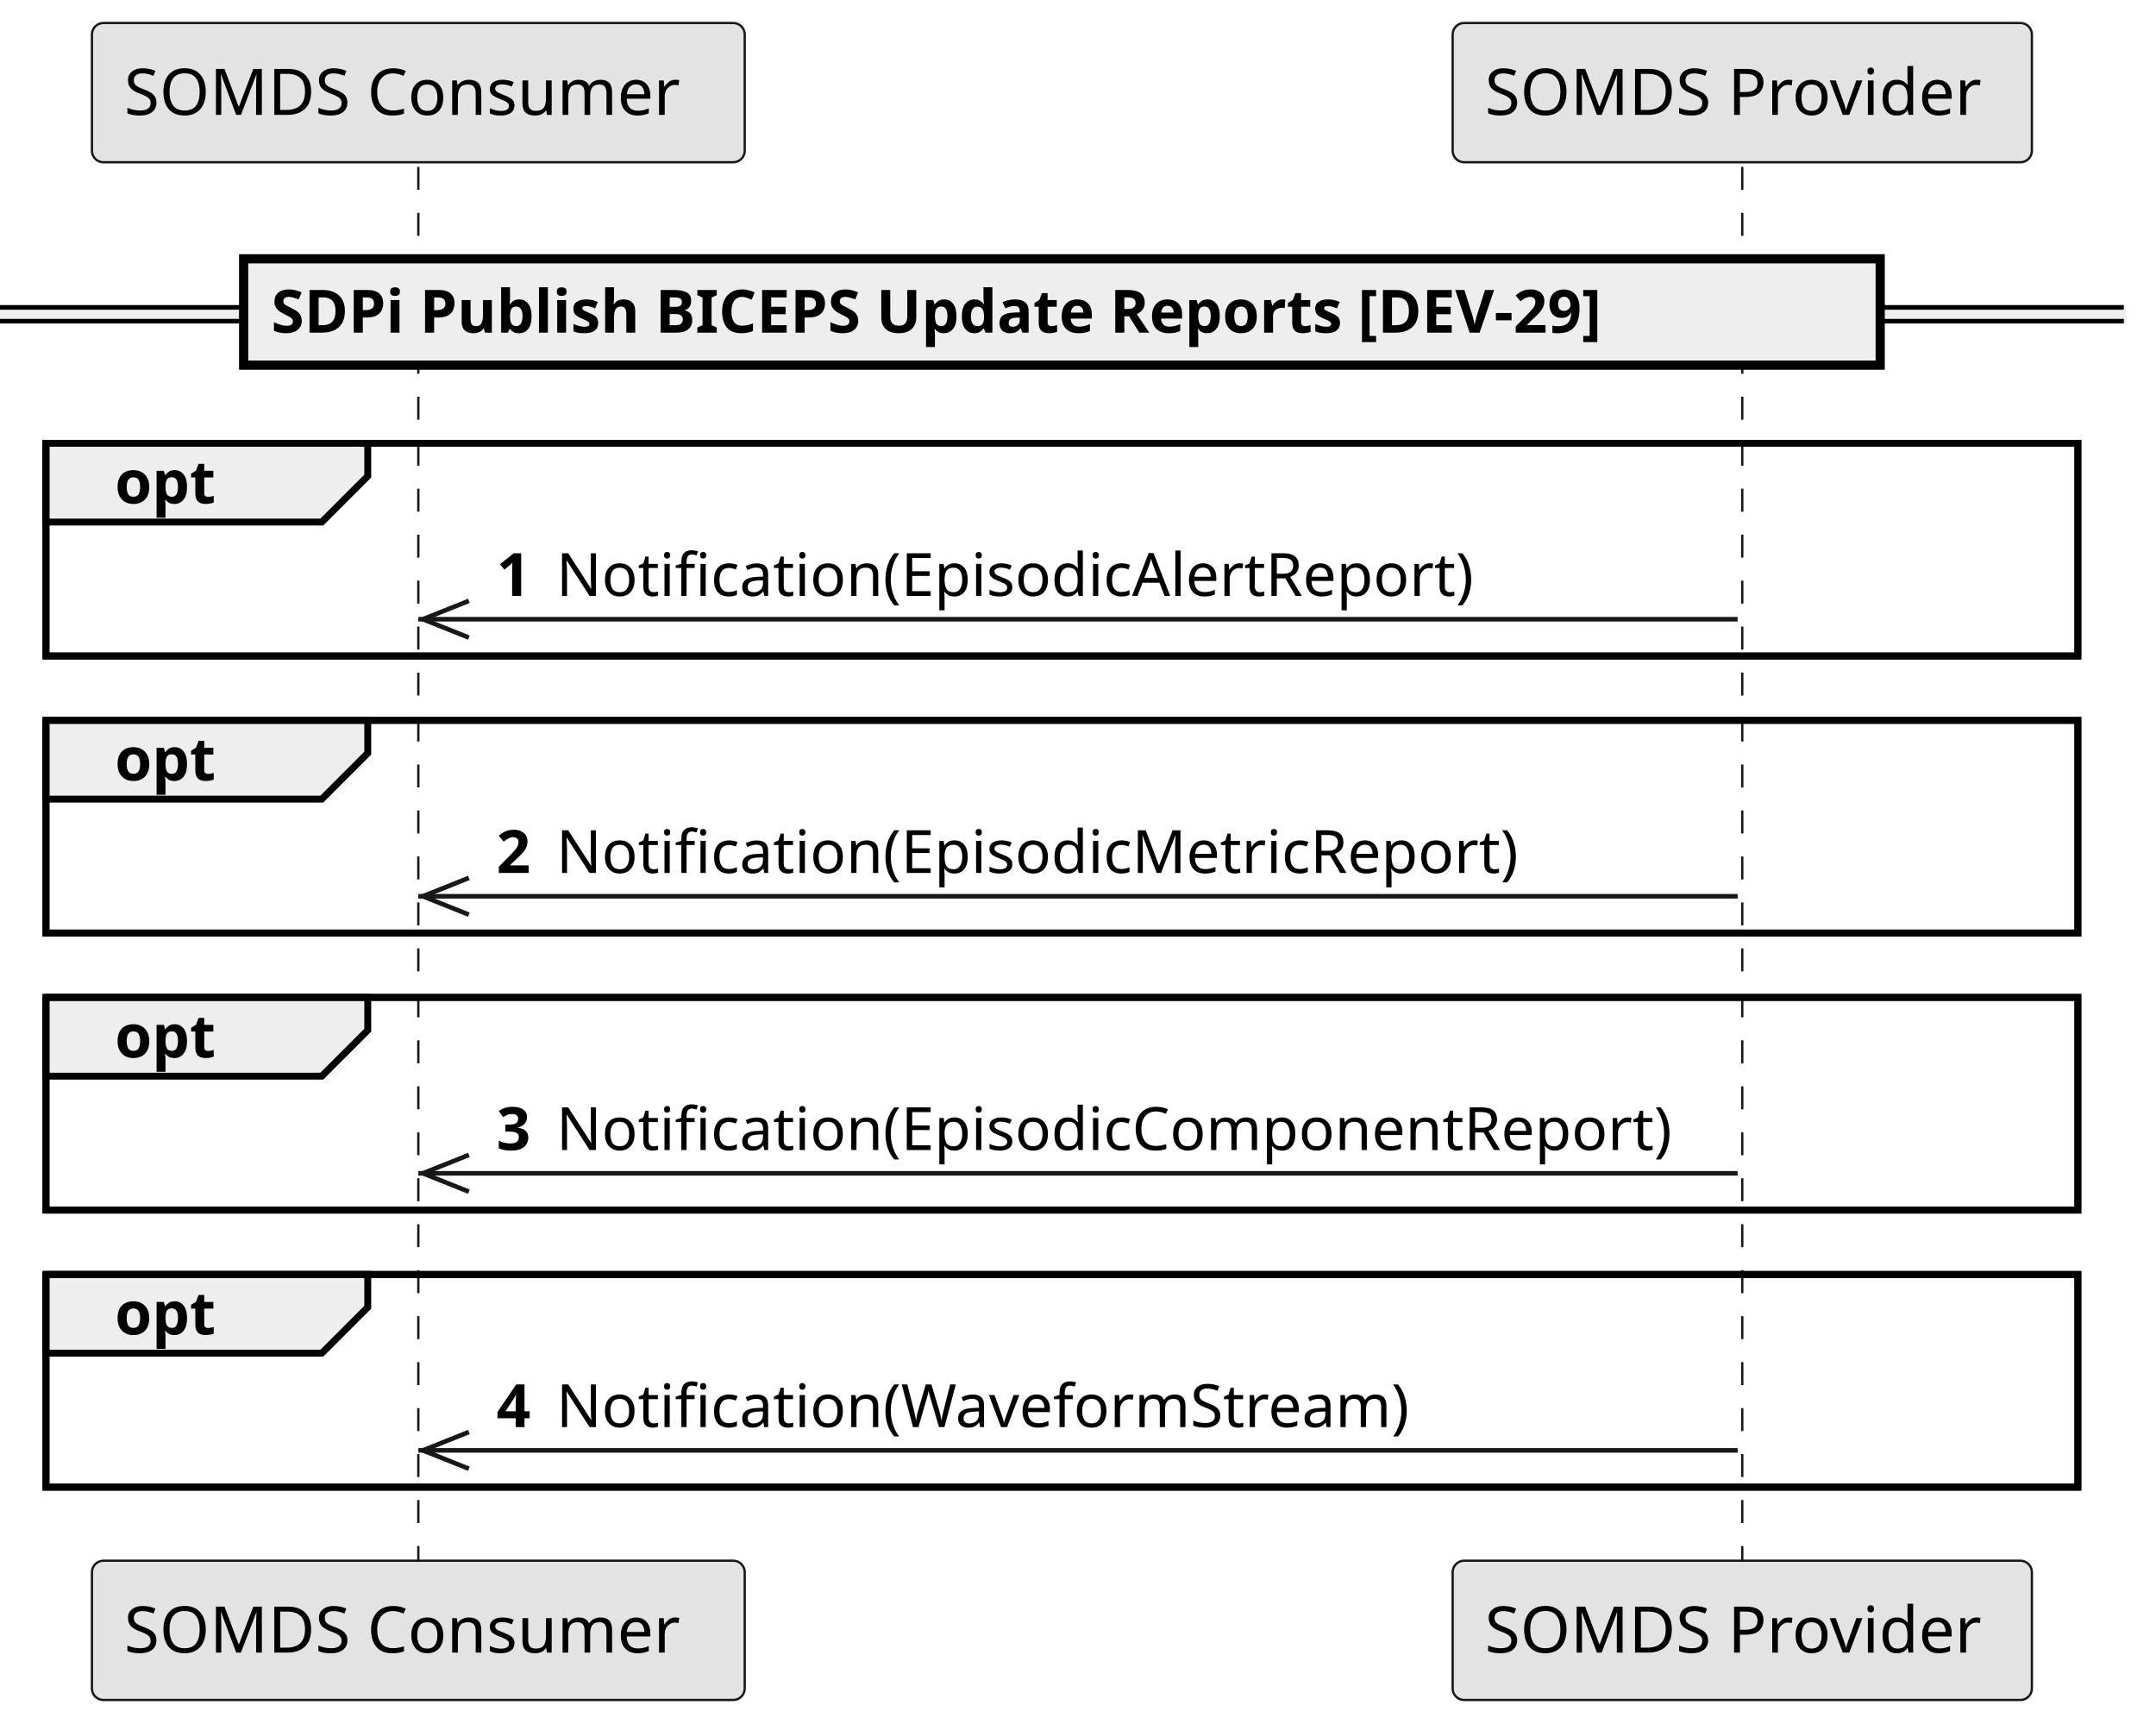
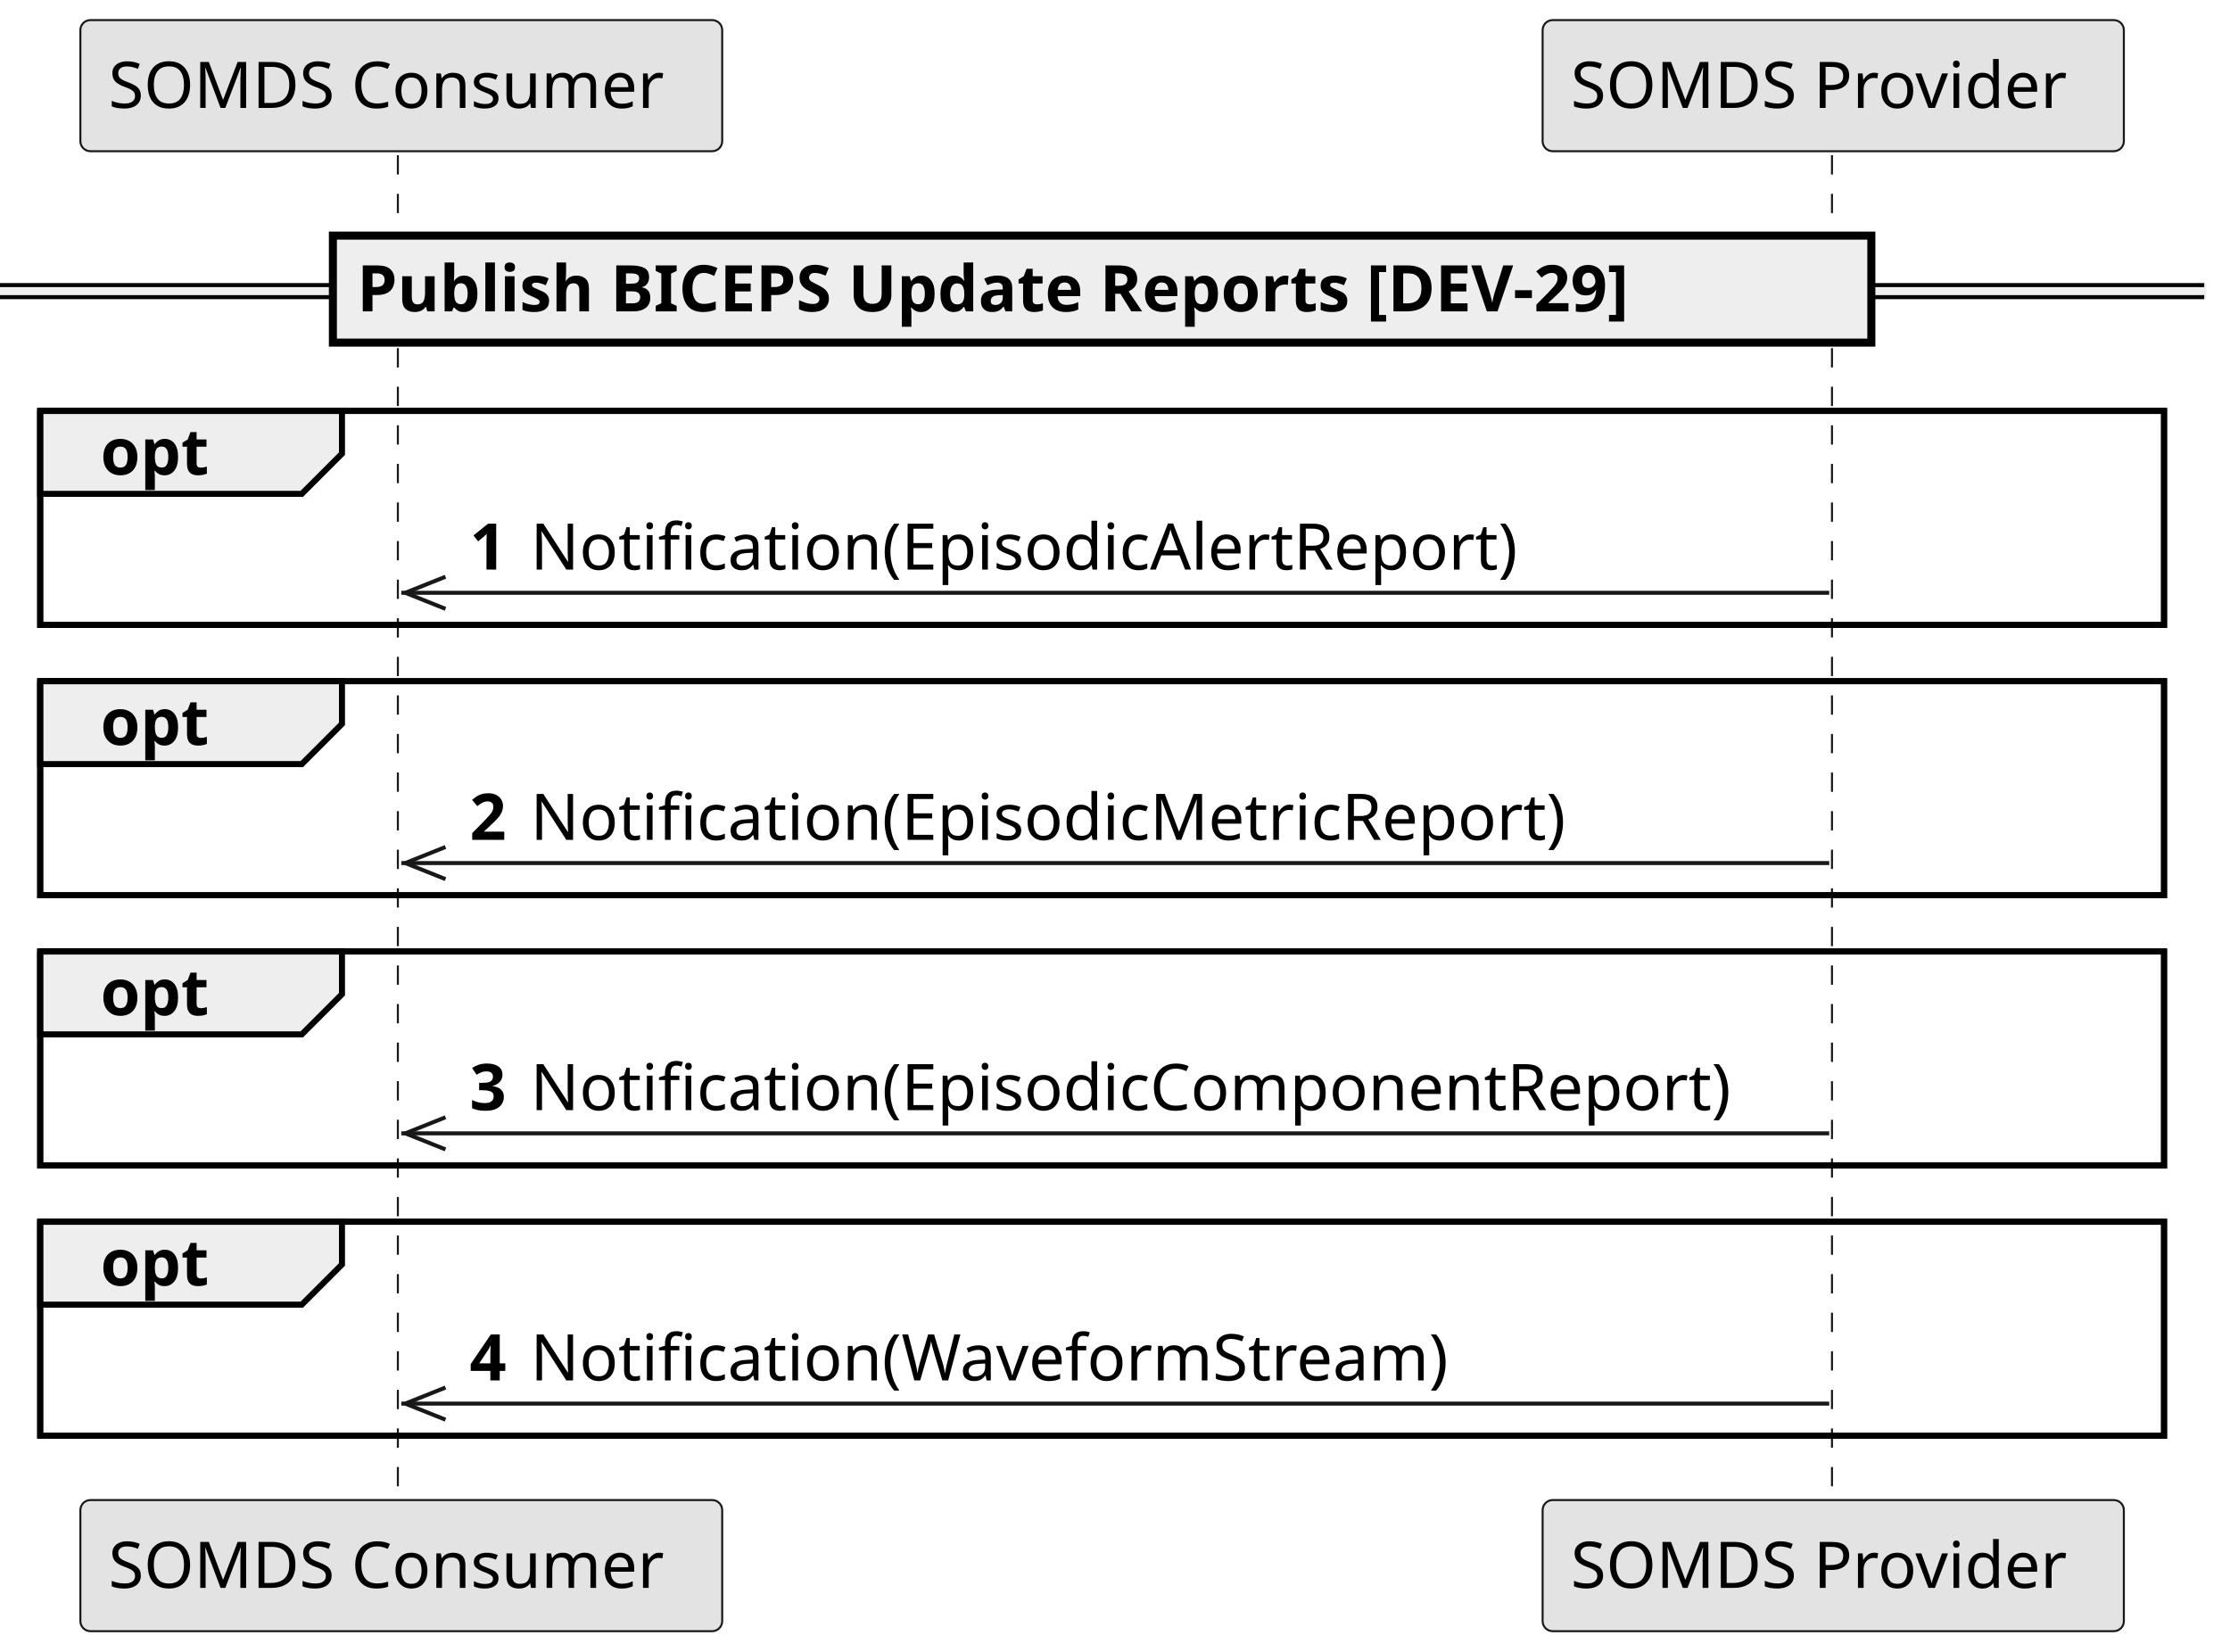
- <svg xmlns="http://www.w3.org/2000/svg" contentStyleType="text/css" height="375px" preserveAspectRatio="none" style="width:469px;height:375px;background:#FFFFFF;" version="1.1" viewBox="0 0 469 375" width="469px" zoomAndPan="magnify">
+ <svg xmlns="http://www.w3.org/2000/svg" contentStyleType="text/css" height="428.125px" preserveAspectRatio="none" style="width:578px;height:428px;background:#FFFFFF;" version="1.1" viewBox="0 0 578 428" width="578.125px" zoomAndPan="magnify">
  <defs />
  <g>
-     <rect fill="none" height="46.266" style="stroke:#000000;stroke-width:1.5;" width="442" x="10" y="96.43" />
-     <rect fill="none" height="46.266" style="stroke:#000000;stroke-width:1.5;" width="442" x="10" y="156.695" />
-     <rect fill="none" height="46.266" style="stroke:#000000;stroke-width:1.5;" width="442" x="10" y="216.961" />
-     <rect fill="none" height="46.266" style="stroke:#000000;stroke-width:1.5;" width="442" x="10" y="277.227" />
-     <line style="stroke:#181818;stroke-width:0.5;stroke-dasharray:5.0,5.0;" x1="91" x2="91" y1="36.297" y2="340.492" />
-     <line style="stroke:#181818;stroke-width:0.5;stroke-dasharray:5.0,5.0;" x1="379" x2="379" y1="36.297" y2="340.492" />
-     <rect fill="#E3E3E3" height="30.297" rx="2.5" ry="2.5" style="stroke:#181818;stroke-width:0.5;" width="142" x="20" y="5" />
-     <text fill="#000000" font-family="sans-serif" font-size="14" lengthAdjust="spacing" textLength="128" x="27" y="24.995">SOMDS Consumer</text>
-     <rect fill="#E3E3E3" height="30.297" rx="2.5" ry="2.5" style="stroke:#181818;stroke-width:0.5;" width="142" x="20" y="339.492" />
-     <text fill="#000000" font-family="sans-serif" font-size="14" lengthAdjust="spacing" textLength="128" x="27" y="359.487">SOMDS Consumer</text>
-     <rect fill="#E3E3E3" height="30.297" rx="2.5" ry="2.5" style="stroke:#181818;stroke-width:0.5;" width="126" x="316" y="5" />
-     <text fill="#000000" font-family="sans-serif" font-size="14" lengthAdjust="spacing" textLength="112" x="323" y="24.995">SOMDS Provider</text>
-     <rect fill="#E3E3E3" height="30.297" rx="2.5" ry="2.5" style="stroke:#181818;stroke-width:0.5;" width="126" x="316" y="339.492" />
-     <text fill="#000000" font-family="sans-serif" font-size="14" lengthAdjust="spacing" textLength="112" x="323" y="359.487">SOMDS Provider</text>
-     <rect fill="#EEEEEE" height="3" style="stroke:#EEEEEE;stroke-width:1.0;" width="462" x="0" y="66.863" />
-     <line style="stroke:#000000;stroke-width:1.0;" x1="0" x2="462" y1="66.863" y2="66.863" />
-     <line style="stroke:#000000;stroke-width:1.0;" x1="0" x2="462" y1="69.863" y2="69.863" />
-     <rect fill="#EEEEEE" height="23.133" style="stroke:#000000;stroke-width:2.0;" width="356" x="53" y="56.297" />
-     <text fill="#000000" font-family="sans-serif" font-size="13" font-weight="bold" lengthAdjust="spacing" textLength="342" x="59" y="72.364">SDPi Publish BICEPS Update Reports [DEV-29]</text>
-     <path d="M10,96.43 L80,96.43 L80,103.562 L70,113.562 L10,113.562 L10,96.43 " fill="#EEEEEE" style="stroke:#000000;stroke-width:1.5;" />
-     <rect fill="none" height="46.266" style="stroke:#000000;stroke-width:1.5;" width="442" x="10" y="96.43" />
-     <text fill="#000000" font-family="sans-serif" font-size="13" font-weight="bold" lengthAdjust="spacing" textLength="25" x="25" y="109.497">opt</text>
-     <line style="stroke:#181818;stroke-width:1.0;" x1="92" x2="102" y1="134.695" y2="130.695" />
-     <line style="stroke:#181818;stroke-width:1.0;" x1="92" x2="102" y1="134.695" y2="138.695" />
-     <line style="stroke:#181818;stroke-width:1.0;" x1="91" x2="378" y1="134.695" y2="134.695" />
-     <text fill="#000000" font-family="sans-serif" font-size="13" font-weight="bold" lengthAdjust="spacing" textLength="9" x="108" y="129.629">1</text>
-     <text fill="#000000" font-family="sans-serif" font-size="13" lengthAdjust="spacing" textLength="206" x="121" y="129.629">Notification(EpisodicAlertReport)</text>
-     <path d="M10,156.695 L80,156.695 L80,163.828 L70,173.828 L10,173.828 L10,156.695 " fill="#EEEEEE" style="stroke:#000000;stroke-width:1.5;" />
-     <rect fill="none" height="46.266" style="stroke:#000000;stroke-width:1.5;" width="442" x="10" y="156.695" />
-     <text fill="#000000" font-family="sans-serif" font-size="13" font-weight="bold" lengthAdjust="spacing" textLength="25" x="25" y="169.762">opt</text>
-     <line style="stroke:#181818;stroke-width:1.0;" x1="92" x2="102" y1="194.961" y2="190.961" />
-     <line style="stroke:#181818;stroke-width:1.0;" x1="92" x2="102" y1="194.961" y2="198.961" />
-     <line style="stroke:#181818;stroke-width:1.0;" x1="91" x2="378" y1="194.961" y2="194.961" />
-     <text fill="#000000" font-family="sans-serif" font-size="13" font-weight="bold" lengthAdjust="spacing" textLength="9" x="108" y="189.895">2</text>
-     <text fill="#000000" font-family="sans-serif" font-size="13" lengthAdjust="spacing" textLength="215" x="121" y="189.895">Notification(EpisodicMetricReport)</text>
-     <path d="M10,216.961 L80,216.961 L80,224.094 L70,234.094 L10,234.094 L10,216.961 " fill="#EEEEEE" style="stroke:#000000;stroke-width:1.5;" />
-     <rect fill="none" height="46.266" style="stroke:#000000;stroke-width:1.5;" width="442" x="10" y="216.961" />
-     <text fill="#000000" font-family="sans-serif" font-size="13" font-weight="bold" lengthAdjust="spacing" textLength="25" x="25" y="230.028">opt</text>
-     <line style="stroke:#181818;stroke-width:1.0;" x1="92" x2="102" y1="255.227" y2="251.227" />
-     <line style="stroke:#181818;stroke-width:1.0;" x1="92" x2="102" y1="255.227" y2="259.227" />
-     <line style="stroke:#181818;stroke-width:1.0;" x1="91" x2="378" y1="255.227" y2="255.227" />
-     <text fill="#000000" font-family="sans-serif" font-size="13" font-weight="bold" lengthAdjust="spacing" textLength="9" x="108" y="250.161">3</text>
-     <text fill="#000000" font-family="sans-serif" font-size="13" lengthAdjust="spacing" textLength="251" x="121" y="250.161">Notification(EpisodicComponentReport)</text>
-     <path d="M10,277.227 L80,277.227 L80,284.359 L70,294.359 L10,294.359 L10,277.227 " fill="#EEEEEE" style="stroke:#000000;stroke-width:1.5;" />
-     <rect fill="none" height="46.266" style="stroke:#000000;stroke-width:1.5;" width="442" x="10" y="277.227" />
-     <text fill="#000000" font-family="sans-serif" font-size="13" font-weight="bold" lengthAdjust="spacing" textLength="25" x="25" y="290.293">opt</text>
-     <line style="stroke:#181818;stroke-width:1.0;" x1="92" x2="102" y1="315.492" y2="311.492" />
-     <line style="stroke:#181818;stroke-width:1.0;" x1="92" x2="102" y1="315.492" y2="319.492" />
-     <line style="stroke:#181818;stroke-width:1.0;" x1="91" x2="378" y1="315.492" y2="315.492" />
-     <text fill="#000000" font-family="sans-serif" font-size="13" font-weight="bold" lengthAdjust="spacing" textLength="9" x="108" y="310.426">4</text>
-     <text fill="#000000" font-family="sans-serif" font-size="13" lengthAdjust="spacing" textLength="194" x="121" y="310.426">Notification(WaveformStream)</text>
+     <rect fill="none" height="55.469" style="stroke:#000000;stroke-width:1.562;" width="550.488" x="10.417" y="106.51" />
+     <rect fill="none" height="55.469" style="stroke:#000000;stroke-width:1.562;" width="550.488" x="10.417" y="176.562" />
+     <rect fill="none" height="55.469" style="stroke:#000000;stroke-width:1.562;" width="550.488" x="10.417" y="246.615" />
+     <rect fill="none" height="55.469" style="stroke:#000000;stroke-width:1.562;" width="550.488" x="10.417" y="316.667" />
+     <line style="stroke:#181818;stroke-width:0.521;stroke-dasharray:5.0,5.0;" x1="103.125" x2="103.125" y1="40.234" y2="389.844" />
+     <line style="stroke:#181818;stroke-width:0.521;stroke-dasharray:5.0,5.0;" x1="474.837" x2="474.837" y1="40.234" y2="389.844" />
+     <rect fill="#E3E3E3" height="33.984" rx="2.604" ry="2.604" style="stroke:#181818;stroke-width:0.521;" width="166.357" x="20.833" y="5.208" />
+     <text fill="#000000" font-family="sans-serif" font-size="16.667" lengthAdjust="spacing" textLength="151.774" x="28.125" y="27.97">SOMDS Consumer</text>
+     <rect fill="#E3E3E3" height="33.984" rx="2.604" ry="2.604" style="stroke:#181818;stroke-width:0.521;" width="166.357" x="20.833" y="388.802" />
+     <text fill="#000000" font-family="sans-serif" font-size="16.667" lengthAdjust="spacing" textLength="151.774" x="28.125" y="411.564">SOMDS Consumer</text>
+     <rect fill="#E3E3E3" height="33.984" rx="2.604" ry="2.604" style="stroke:#181818;stroke-width:0.521;" width="150.651" x="399.837" y="5.208" />
+     <text fill="#000000" font-family="sans-serif" font-size="16.667" lengthAdjust="spacing" textLength="136.068" x="407.129" y="27.97">SOMDS Provider</text>
+     <rect fill="#E3E3E3" height="33.984" rx="2.604" ry="2.604" style="stroke:#181818;stroke-width:0.521;" width="150.651" x="399.837" y="388.802" />
+     <text fill="#000000" font-family="sans-serif" font-size="16.667" lengthAdjust="spacing" textLength="136.068" x="407.129" y="411.564">SOMDS Provider</text>
+     <rect fill="#EEEEEE" height="3.125" style="stroke:#EEEEEE;stroke-width:1.042;" width="571.322" x="0" y="73.893" />
+     <line style="stroke:#000000;stroke-width:1.042;" x1="0" x2="571.322" y1="73.893" y2="73.893" />
+     <line style="stroke:#000000;stroke-width:1.042;" x1="0" x2="571.322" y1="77.018" y2="77.018" />
+     <rect fill="#EEEEEE" height="27.734" style="stroke:#000000;stroke-width:2.083;" width="398.755" x="86.283" y="61.068" />
+     <text fill="#000000" font-family="sans-serif" font-size="16.667" font-weight="bold" lengthAdjust="spacing" textLength="384.171" x="92.533" y="80.705">Publish BICEPS Update Reports [DEV-29]</text>
+     <path d="M10.417,106.51 L88.639,106.51 L88.639,117.578 L78.223,127.995 L10.417,127.995 L10.417,106.51 " fill="#EEEEEE" style="stroke:#000000;stroke-width:1.562;" />
+     <rect fill="none" height="55.469" style="stroke:#000000;stroke-width:1.562;" width="550.488" x="10.417" y="106.51" />
+     <text fill="#000000" font-family="sans-serif" font-size="16.667" font-weight="bold" lengthAdjust="spacing" textLength="31.348" x="26.042" y="123.022">opt</text>
+     <line style="stroke:#181818;stroke-width:1.042;" x1="105.054" x2="115.47" y1="153.646" y2="149.479" />
+     <line style="stroke:#181818;stroke-width:1.042;" x1="105.054" x2="115.47" y1="153.646" y2="157.812" />
+     <line style="stroke:#181818;stroke-width:1.042;" x1="104.012" x2="474.121" y1="153.646" y2="153.646" />
+     <text fill="#000000" font-family="sans-serif" font-size="16.667" font-weight="bold" lengthAdjust="spacing" textLength="11.597" x="121.72" y="147.632">1</text>
+     <text fill="#000000" font-family="sans-serif" font-size="16.667" lengthAdjust="spacing" textLength="273.299" x="137.484" y="147.632">Notification(EpisodicAlertReport)</text>
+     <path d="M10.417,176.562 L88.639,176.562 L88.639,187.63 L78.223,198.047 L10.417,198.047 L10.417,176.562 " fill="#EEEEEE" style="stroke:#000000;stroke-width:1.562;" />
+     <rect fill="none" height="55.469" style="stroke:#000000;stroke-width:1.562;" width="550.488" x="10.417" y="176.562" />
+     <text fill="#000000" font-family="sans-serif" font-size="16.667" font-weight="bold" lengthAdjust="spacing" textLength="31.348" x="26.042" y="193.075">opt</text>
+     <line style="stroke:#181818;stroke-width:1.042;" x1="105.054" x2="115.47" y1="223.698" y2="219.531" />
+     <line style="stroke:#181818;stroke-width:1.042;" x1="105.054" x2="115.47" y1="223.698" y2="227.865" />
+     <line style="stroke:#181818;stroke-width:1.042;" x1="104.012" x2="474.121" y1="223.698" y2="223.698" />
+     <text fill="#000000" font-family="sans-serif" font-size="16.667" font-weight="bold" lengthAdjust="spacing" textLength="11.597" x="121.72" y="217.684">2</text>
+     <text fill="#000000" font-family="sans-serif" font-size="16.667" lengthAdjust="spacing" textLength="285.441" x="137.484" y="217.684">Notification(EpisodicMetricReport)</text>
+     <path d="M10.417,246.615 L88.639,246.615 L88.639,257.682 L78.223,268.099 L10.417,268.099 L10.417,246.615 " fill="#EEEEEE" style="stroke:#000000;stroke-width:1.562;" />
+     <rect fill="none" height="55.469" style="stroke:#000000;stroke-width:1.562;" width="550.488" x="10.417" y="246.615" />
+     <text fill="#000000" font-family="sans-serif" font-size="16.667" font-weight="bold" lengthAdjust="spacing" textLength="31.348" x="26.042" y="263.127">opt</text>
+     <line style="stroke:#181818;stroke-width:1.042;" x1="105.054" x2="115.47" y1="293.75" y2="289.583" />
+     <line style="stroke:#181818;stroke-width:1.042;" x1="105.054" x2="115.47" y1="293.75" y2="297.917" />
+     <line style="stroke:#181818;stroke-width:1.042;" x1="104.012" x2="474.121" y1="293.75" y2="293.75" />
+     <text fill="#000000" font-family="sans-serif" font-size="16.667" font-weight="bold" lengthAdjust="spacing" textLength="11.597" x="121.72" y="287.736">3</text>
+     <text fill="#000000" font-family="sans-serif" font-size="16.667" lengthAdjust="spacing" textLength="330.387" x="137.484" y="287.736">Notification(EpisodicComponentReport)</text>
+     <path d="M10.417,316.667 L88.639,316.667 L88.639,327.734 L78.223,338.151 L10.417,338.151 L10.417,316.667 " fill="#EEEEEE" style="stroke:#000000;stroke-width:1.562;" />
+     <rect fill="none" height="55.469" style="stroke:#000000;stroke-width:1.562;" width="550.488" x="10.417" y="316.667" />
+     <text fill="#000000" font-family="sans-serif" font-size="16.667" font-weight="bold" lengthAdjust="spacing" textLength="31.348" x="26.042" y="333.179">opt</text>
+     <line style="stroke:#181818;stroke-width:1.042;" x1="105.054" x2="115.47" y1="363.802" y2="359.635" />
+     <line style="stroke:#181818;stroke-width:1.042;" x1="105.054" x2="115.47" y1="363.802" y2="367.969" />
+     <line style="stroke:#181818;stroke-width:1.042;" x1="104.012" x2="474.121" y1="363.802" y2="363.802" />
+     <text fill="#000000" font-family="sans-serif" font-size="16.667" font-weight="bold" lengthAdjust="spacing" textLength="11.597" x="121.72" y="357.788">4</text>
+     <text fill="#000000" font-family="sans-serif" font-size="16.667" lengthAdjust="spacing" textLength="255.265" x="137.484" y="357.788">Notification(WaveformStream)</text>
  </g>
</svg>
